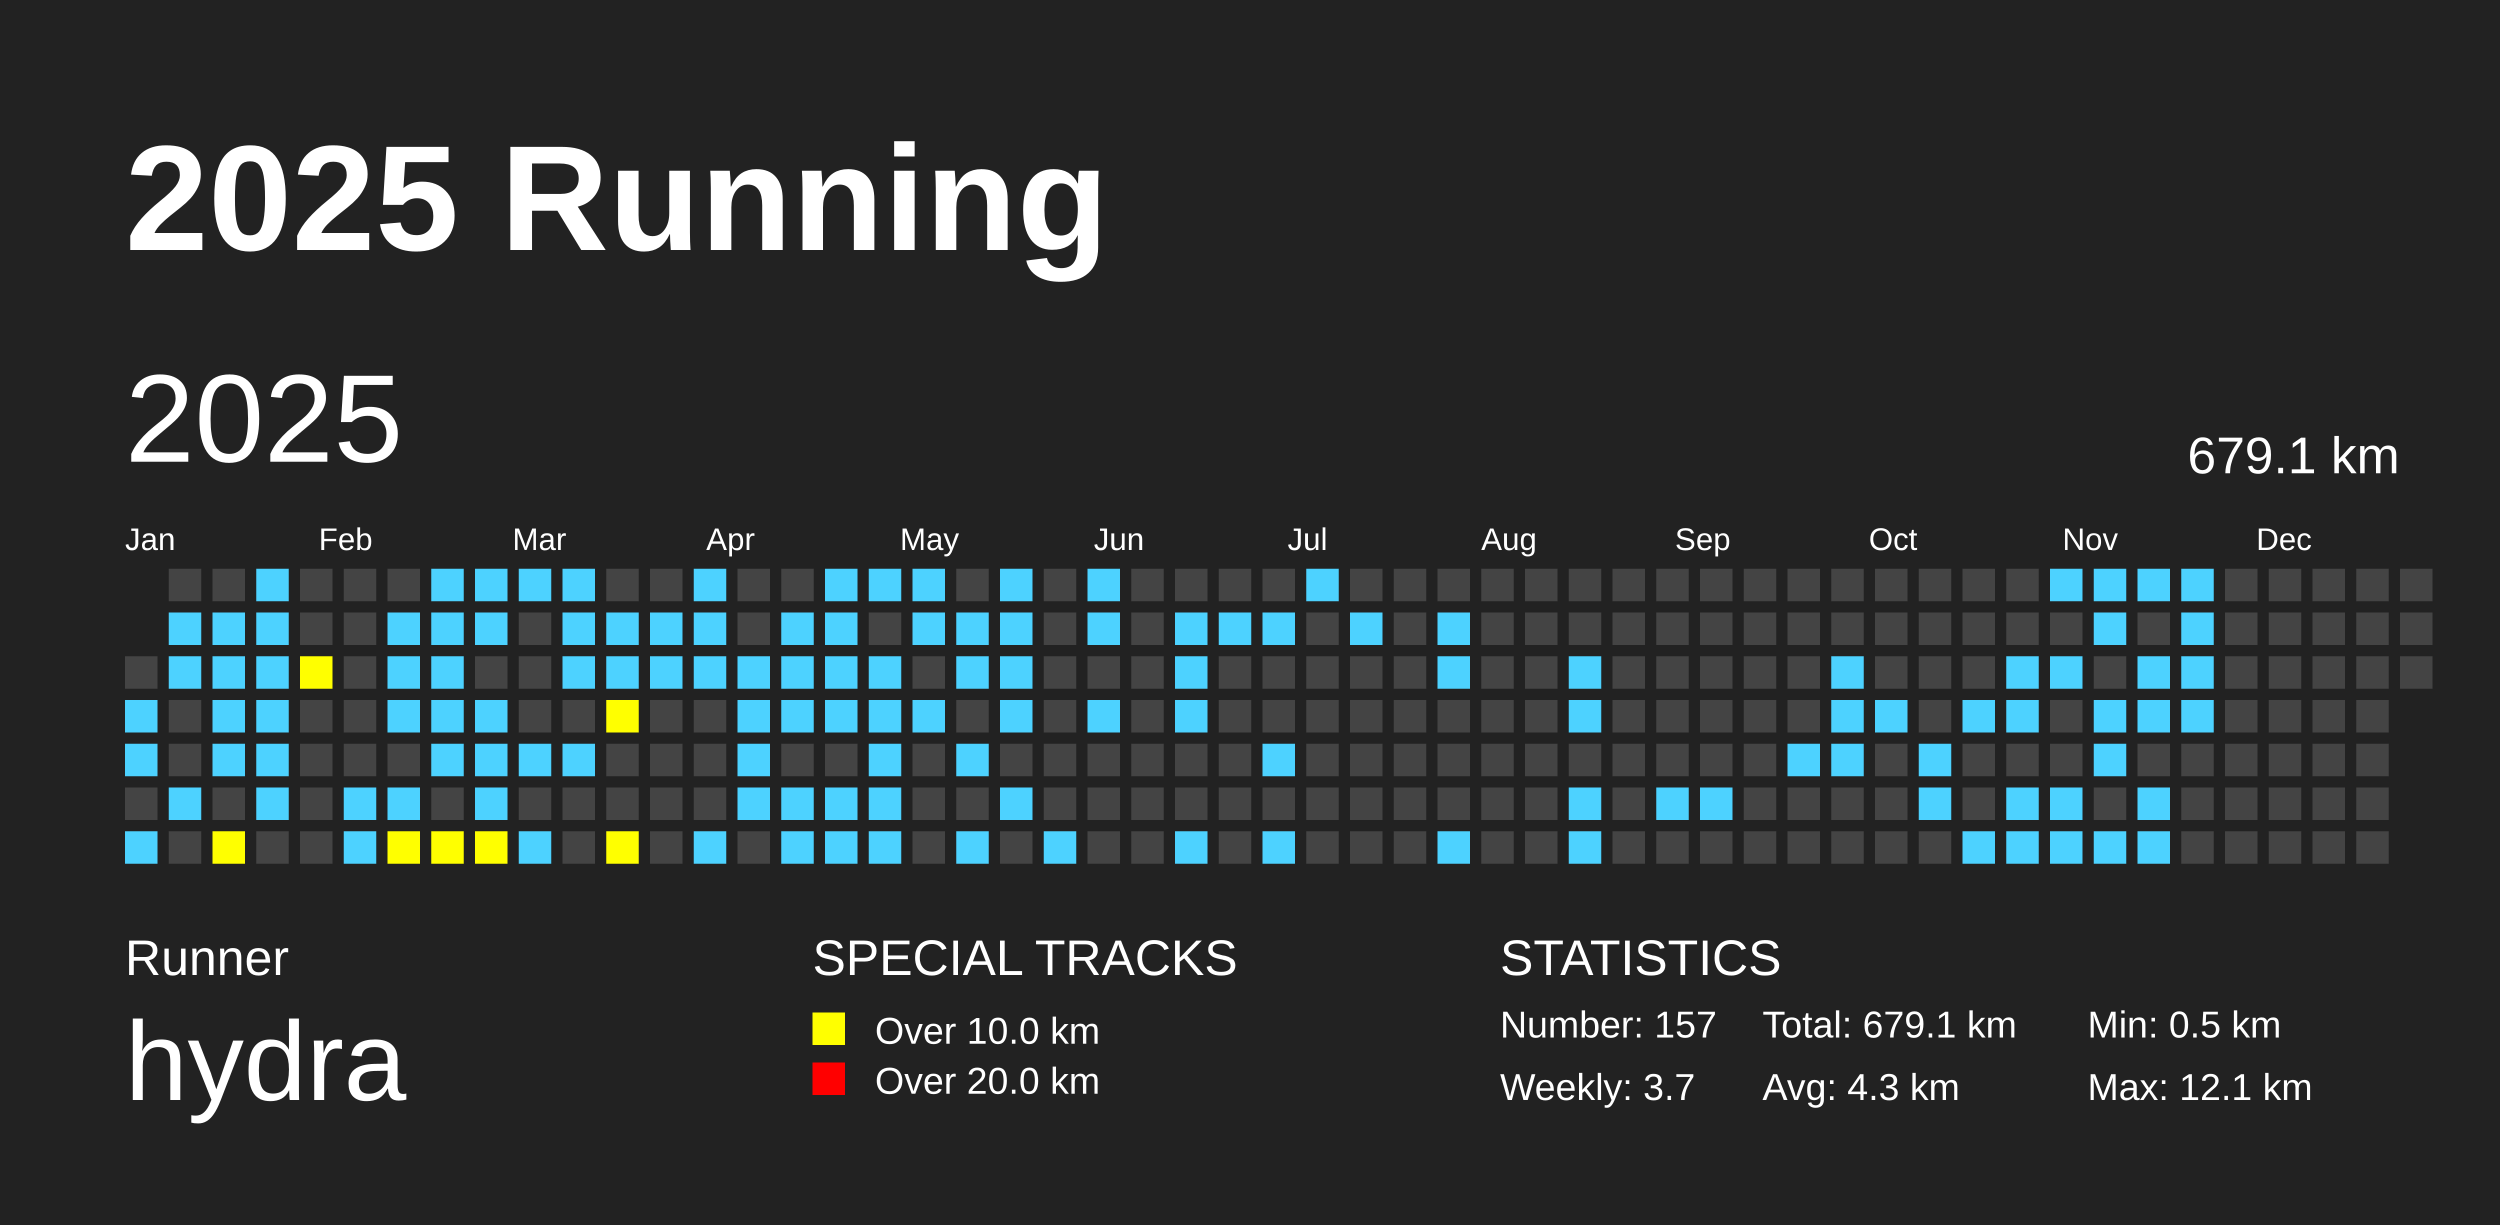
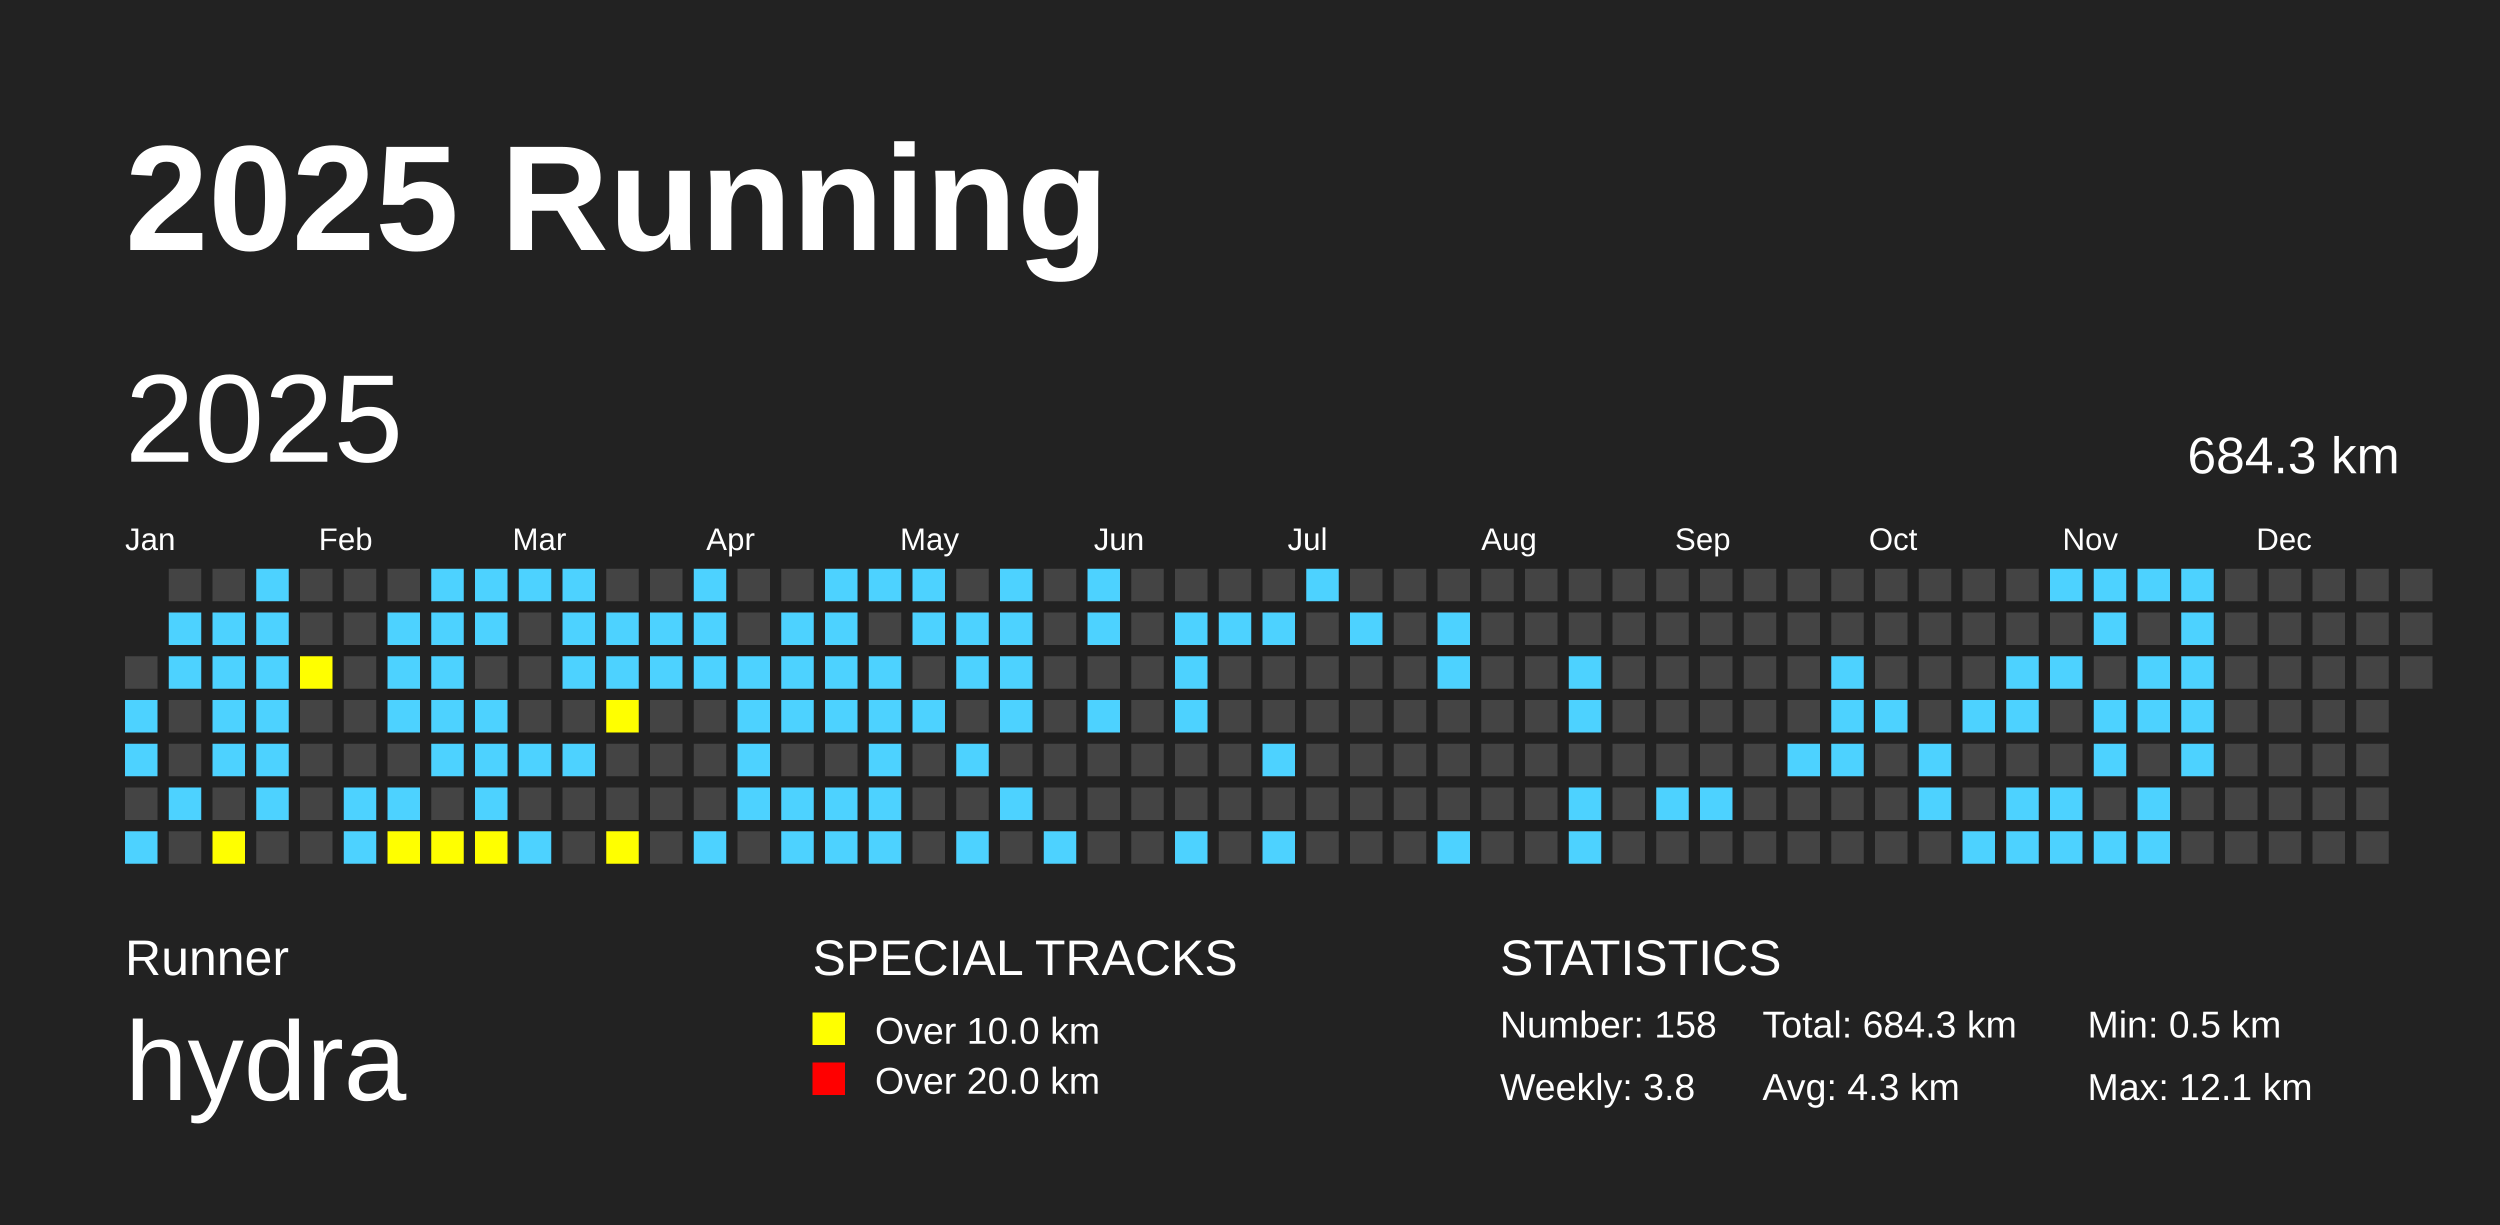
<svg xmlns="http://www.w3.org/2000/svg" baseProfile="full" height="98mm" version="1.1" viewBox="0,0,200,98" width="200mm">
  <defs />
  <rect fill="#222222" height="98" width="200" x="0" y="0" />
  <text fill="#FFFFFF" style="font-size:12px; font-family:Arial; font-weight:bold;" x="10" y="20">2025 Running</text>
  <text fill="#FFFFFF" style="font-size:4px; font-family:Arial" x="10" y="78">Runner</text>
  <text fill="#FFFFFF" style="font-size:9px; font-family:Arial" x="10" y="88">hydra</text>
  <text fill="#FFFFFF" style="font-size:4px; font-family:Arial" x="65" y="78">SPECIAL TRACKS</text>
  <rect fill="yellow" height="2.6" width="2.6" x="65" y="81" />
  <text fill="#FFFFFF" style="font-size:3px; font-family:Arial" x="70" y="83.5">Over 10.0 km</text>
  <rect fill="red" height="2.6" width="2.6" x="65" y="85" />
  <text fill="#FFFFFF" style="font-size:3px; font-family:Arial" x="70" y="87.5">Over 20.0 km</text>
  <text fill="#FFFFFF" style="font-size:4px; font-family:Arial" x="120" y="78">STATISTICS</text>
-   <text fill="#FFFFFF" style="font-size:3px; font-family:Arial" x="120" y="83">Number: 157</text>
-   <text fill="#FFFFFF" style="font-size:3px; font-family:Arial" x="120" y="88">Weekly: 3.7</text>
-   <text fill="#FFFFFF" style="font-size:3px; font-family:Arial" x="141" y="83">Total: 679.1 km</text>
+   <text fill="#FFFFFF" style="font-size:3px; font-family:Arial" x="120" y="83">Number: 158</text>
+   <text fill="#FFFFFF" style="font-size:3px; font-family:Arial" x="120" y="88">Weekly: 3.8</text>
+   <text fill="#FFFFFF" style="font-size:3px; font-family:Arial" x="141" y="83">Total: 684.3 km</text>
  <text fill="#FFFFFF" style="font-size:3px; font-family:Arial" x="141" y="88">Avg: 4.3 km</text>
  <text fill="#FFFFFF" style="font-size:3px; font-family:Arial" x="167" y="83">Min: 0.5 km</text>
  <text fill="#FFFFFF" style="font-size:3px; font-family:Arial" x="167" y="88">Max: 12.1 km</text>
  <text dominant-baseline="hanging" fill="#FFFFFF" style="font-size:10.0px; font-family:Arial;" x="10" y="30">2025</text>
-   <text dominant-baseline="hanging" fill="#FFFFFF" style="font-size:4.125px; font-family:Arial;" x="175" y="35">679.1 km</text>
+   <text dominant-baseline="hanging" fill="#FFFFFF" style="font-size:4.125px; font-family:Arial;" x="175" y="35">684.3 km</text>
  <text fill="#FFFFFF" style="font-size:2.5px; font-family:Arial" x="10.0" y="44">Jan</text>
  <text fill="#FFFFFF" style="font-size:2.5px; font-family:Arial" x="25.5" y="44">Feb</text>
  <text fill="#FFFFFF" style="font-size:2.5px; font-family:Arial" x="41.0" y="44">Mar</text>
  <text fill="#FFFFFF" style="font-size:2.5px; font-family:Arial" x="56.5" y="44">Apr</text>
  <text fill="#FFFFFF" style="font-size:2.5px; font-family:Arial" x="72.0" y="44">May</text>
  <text fill="#FFFFFF" style="font-size:2.5px; font-family:Arial" x="87.5" y="44">Jun</text>
  <text fill="#FFFFFF" style="font-size:2.5px; font-family:Arial" x="103.0" y="44">Jul</text>
  <text fill="#FFFFFF" style="font-size:2.5px; font-family:Arial" x="118.5" y="44">Aug</text>
  <text fill="#FFFFFF" style="font-size:2.5px; font-family:Arial" x="134.0" y="44">Sep</text>
  <text fill="#FFFFFF" style="font-size:2.5px; font-family:Arial" x="149.5" y="44">Oct</text>
  <text fill="#FFFFFF" style="font-size:2.5px; font-family:Arial" x="165.0" y="44">Nov</text>
  <text fill="#FFFFFF" style="font-size:2.5px; font-family:Arial" x="180.5" y="44">Dec</text>
  <rect fill="#444444" height="2.6" width="2.6" x="10.0" y="52.5" />
  <rect fill="#4DD2FF" height="2.6" width="2.6" x="10.0" y="56.0" />
  <rect fill="#4DD2FF" height="2.6" width="2.6" x="10.0" y="59.5" />
  <rect fill="#444444" height="2.6" width="2.6" x="10.0" y="63.0" />
  <rect fill="#4DD2FF" height="2.6" width="2.6" x="10.0" y="66.5" />
  <rect fill="#444444" height="2.6" width="2.6" x="13.5" y="45.5" />
  <rect fill="#4DD2FF" height="2.6" width="2.6" x="13.5" y="49.0" />
  <rect fill="#4DD2FF" height="2.6" width="2.6" x="13.5" y="52.5" />
  <rect fill="#444444" height="2.6" width="2.6" x="13.5" y="56.0" />
  <rect fill="#444444" height="2.6" width="2.6" x="13.5" y="59.5" />
  <rect fill="#4DD2FF" height="2.6" width="2.6" x="13.5" y="63.0" />
  <rect fill="#444444" height="2.6" width="2.6" x="13.5" y="66.5" />
  <rect fill="#444444" height="2.6" width="2.6" x="17.0" y="45.5" />
  <rect fill="#4DD2FF" height="2.6" width="2.6" x="17.0" y="49.0" />
  <rect fill="#4DD2FF" height="2.6" width="2.6" x="17.0" y="52.5" />
  <rect fill="#4DD2FF" height="2.6" width="2.6" x="17.0" y="56.0" />
  <rect fill="#4DD2FF" height="2.6" width="2.6" x="17.0" y="59.5" />
  <rect fill="#444444" height="2.6" width="2.6" x="17.0" y="63.0" />
  <rect fill="yellow" height="2.6" width="2.6" x="17.0" y="66.5" />
  <rect fill="#4DD2FF" height="2.6" width="2.6" x="20.5" y="45.5" />
  <rect fill="#4DD2FF" height="2.6" width="2.6" x="20.5" y="49.0" />
  <rect fill="#4DD2FF" height="2.6" width="2.6" x="20.5" y="52.5" />
  <rect fill="#4DD2FF" height="2.6" width="2.6" x="20.5" y="56.0" />
  <rect fill="#4DD2FF" height="2.6" width="2.6" x="20.5" y="59.5" />
  <rect fill="#4DD2FF" height="2.6" width="2.6" x="20.5" y="63.0" />
  <rect fill="#444444" height="2.6" width="2.6" x="20.5" y="66.5" />
  <rect fill="#444444" height="2.6" width="2.6" x="24.0" y="45.5" />
  <rect fill="#444444" height="2.6" width="2.6" x="24.0" y="49.0" />
  <rect fill="yellow" height="2.6" width="2.6" x="24.0" y="52.5" />
  <rect fill="#444444" height="2.6" width="2.6" x="24.0" y="56.0" />
  <rect fill="#444444" height="2.6" width="2.6" x="24.0" y="59.5" />
  <rect fill="#444444" height="2.6" width="2.6" x="24.0" y="63.0" />
  <rect fill="#444444" height="2.6" width="2.6" x="24.0" y="66.5" />
  <rect fill="#444444" height="2.6" width="2.6" x="27.5" y="45.5" />
  <rect fill="#444444" height="2.6" width="2.6" x="27.5" y="49.0" />
  <rect fill="#444444" height="2.6" width="2.6" x="27.5" y="52.5" />
  <rect fill="#444444" height="2.6" width="2.6" x="27.5" y="56.0" />
  <rect fill="#444444" height="2.6" width="2.6" x="27.5" y="59.5" />
  <rect fill="#4DD2FF" height="2.6" width="2.6" x="27.5" y="63.0" />
  <rect fill="#4DD2FF" height="2.6" width="2.6" x="27.5" y="66.5" />
  <rect fill="#444444" height="2.6" width="2.6" x="31.0" y="45.5" />
  <rect fill="#4DD2FF" height="2.6" width="2.6" x="31.0" y="49.0" />
  <rect fill="#4DD2FF" height="2.6" width="2.6" x="31.0" y="52.5" />
  <rect fill="#4DD2FF" height="2.6" width="2.6" x="31.0" y="56.0" />
  <rect fill="#444444" height="2.6" width="2.6" x="31.0" y="59.5" />
  <rect fill="#4DD2FF" height="2.6" width="2.6" x="31.0" y="63.0" />
  <rect fill="yellow" height="2.6" width="2.6" x="31.0" y="66.5" />
  <rect fill="#4DD2FF" height="2.6" width="2.6" x="34.5" y="45.5" />
  <rect fill="#4DD2FF" height="2.6" width="2.6" x="34.5" y="49.0" />
  <rect fill="#4DD2FF" height="2.6" width="2.6" x="34.5" y="52.5" />
  <rect fill="#4DD2FF" height="2.6" width="2.6" x="34.5" y="56.0" />
  <rect fill="#4DD2FF" height="2.6" width="2.6" x="34.5" y="59.5" />
  <rect fill="#444444" height="2.6" width="2.6" x="34.5" y="63.0" />
  <rect fill="yellow" height="2.6" width="2.6" x="34.5" y="66.5" />
  <rect fill="#4DD2FF" height="2.6" width="2.6" x="38.0" y="45.5" />
  <rect fill="#4DD2FF" height="2.6" width="2.6" x="38.0" y="49.0" />
  <rect fill="#444444" height="2.6" width="2.6" x="38.0" y="52.5" />
  <rect fill="#4DD2FF" height="2.6" width="2.6" x="38.0" y="56.0" />
  <rect fill="#4DD2FF" height="2.6" width="2.6" x="38.0" y="59.5" />
  <rect fill="#4DD2FF" height="2.6" width="2.6" x="38.0" y="63.0" />
  <rect fill="yellow" height="2.6" width="2.6" x="38.0" y="66.5" />
  <rect fill="#4DD2FF" height="2.6" width="2.6" x="41.5" y="45.5" />
  <rect fill="#444444" height="2.6" width="2.6" x="41.5" y="49.0" />
  <rect fill="#444444" height="2.6" width="2.6" x="41.5" y="52.5" />
  <rect fill="#444444" height="2.6" width="2.6" x="41.5" y="56.0" />
  <rect fill="#4DD2FF" height="2.6" width="2.6" x="41.5" y="59.5" />
  <rect fill="#444444" height="2.6" width="2.6" x="41.5" y="63.0" />
  <rect fill="#4DD2FF" height="2.6" width="2.6" x="41.5" y="66.5" />
  <rect fill="#4DD2FF" height="2.6" width="2.6" x="45.0" y="45.5" />
  <rect fill="#4DD2FF" height="2.6" width="2.6" x="45.0" y="49.0" />
  <rect fill="#4DD2FF" height="2.6" width="2.6" x="45.0" y="52.5" />
  <rect fill="#444444" height="2.6" width="2.6" x="45.0" y="56.0" />
  <rect fill="#4DD2FF" height="2.6" width="2.6" x="45.0" y="59.5" />
  <rect fill="#444444" height="2.6" width="2.6" x="45.0" y="63.0" />
  <rect fill="#444444" height="2.6" width="2.6" x="45.0" y="66.5" />
  <rect fill="#444444" height="2.6" width="2.6" x="48.5" y="45.5" />
  <rect fill="#4DD2FF" height="2.6" width="2.6" x="48.5" y="49.0" />
  <rect fill="#4DD2FF" height="2.6" width="2.6" x="48.5" y="52.5" />
  <rect fill="yellow" height="2.6" width="2.6" x="48.5" y="56.0" />
  <rect fill="#444444" height="2.6" width="2.6" x="48.5" y="59.5" />
  <rect fill="#444444" height="2.6" width="2.6" x="48.5" y="63.0" />
  <rect fill="yellow" height="2.6" width="2.6" x="48.5" y="66.5" />
  <rect fill="#444444" height="2.6" width="2.6" x="52.0" y="45.5" />
  <rect fill="#4DD2FF" height="2.6" width="2.6" x="52.0" y="49.0" />
  <rect fill="#4DD2FF" height="2.6" width="2.6" x="52.0" y="52.5" />
  <rect fill="#444444" height="2.6" width="2.6" x="52.0" y="56.0" />
  <rect fill="#444444" height="2.6" width="2.6" x="52.0" y="59.5" />
  <rect fill="#444444" height="2.6" width="2.6" x="52.0" y="63.0" />
  <rect fill="#444444" height="2.6" width="2.6" x="52.0" y="66.5" />
  <rect fill="#4DD2FF" height="2.6" width="2.6" x="55.5" y="45.5" />
  <rect fill="#4DD2FF" height="2.6" width="2.6" x="55.5" y="49.0" />
  <rect fill="#4DD2FF" height="2.6" width="2.6" x="55.5" y="52.5" />
  <rect fill="#444444" height="2.6" width="2.6" x="55.5" y="56.0" />
  <rect fill="#444444" height="2.6" width="2.6" x="55.5" y="59.5" />
  <rect fill="#444444" height="2.6" width="2.6" x="55.5" y="63.0" />
  <rect fill="#4DD2FF" height="2.6" width="2.6" x="55.5" y="66.5" />
  <rect fill="#444444" height="2.6" width="2.6" x="59.0" y="45.5" />
  <rect fill="#444444" height="2.6" width="2.6" x="59.0" y="49.0" />
  <rect fill="#4DD2FF" height="2.6" width="2.6" x="59.0" y="52.5" />
  <rect fill="#4DD2FF" height="2.6" width="2.6" x="59.0" y="56.0" />
  <rect fill="#4DD2FF" height="2.6" width="2.6" x="59.0" y="59.5" />
  <rect fill="#4DD2FF" height="2.6" width="2.6" x="59.0" y="63.0" />
  <rect fill="#444444" height="2.6" width="2.6" x="59.0" y="66.5" />
  <rect fill="#444444" height="2.6" width="2.6" x="62.5" y="45.5" />
  <rect fill="#4DD2FF" height="2.6" width="2.6" x="62.5" y="49.0" />
  <rect fill="#4DD2FF" height="2.6" width="2.6" x="62.5" y="52.5" />
  <rect fill="#4DD2FF" height="2.6" width="2.6" x="62.5" y="56.0" />
  <rect fill="#444444" height="2.6" width="2.6" x="62.5" y="59.5" />
  <rect fill="#4DD2FF" height="2.6" width="2.6" x="62.5" y="63.0" />
  <rect fill="#4DD2FF" height="2.6" width="2.6" x="62.5" y="66.5" />
  <rect fill="#4DD2FF" height="2.6" width="2.6" x="66.0" y="45.5" />
  <rect fill="#4DD2FF" height="2.6" width="2.6" x="66.0" y="49.0" />
  <rect fill="#4DD2FF" height="2.6" width="2.6" x="66.0" y="52.5" />
  <rect fill="#4DD2FF" height="2.6" width="2.6" x="66.0" y="56.0" />
  <rect fill="#444444" height="2.6" width="2.6" x="66.0" y="59.5" />
  <rect fill="#4DD2FF" height="2.6" width="2.6" x="66.0" y="63.0" />
  <rect fill="#4DD2FF" height="2.6" width="2.6" x="66.0" y="66.5" />
  <rect fill="#4DD2FF" height="2.6" width="2.6" x="69.5" y="45.5" />
  <rect fill="#444444" height="2.6" width="2.6" x="69.5" y="49.0" />
  <rect fill="#4DD2FF" height="2.6" width="2.6" x="69.5" y="52.5" />
  <rect fill="#4DD2FF" height="2.6" width="2.6" x="69.5" y="56.0" />
  <rect fill="#4DD2FF" height="2.6" width="2.6" x="69.5" y="59.5" />
  <rect fill="#4DD2FF" height="2.6" width="2.6" x="69.5" y="63.0" />
  <rect fill="#4DD2FF" height="2.6" width="2.6" x="69.5" y="66.5" />
  <rect fill="#4DD2FF" height="2.6" width="2.6" x="73.0" y="45.5" />
  <rect fill="#4DD2FF" height="2.6" width="2.6" x="73.0" y="49.0" />
  <rect fill="#444444" height="2.6" width="2.6" x="73.0" y="52.5" />
  <rect fill="#4DD2FF" height="2.6" width="2.6" x="73.0" y="56.0" />
  <rect fill="#444444" height="2.6" width="2.6" x="73.0" y="59.5" />
  <rect fill="#444444" height="2.6" width="2.6" x="73.0" y="63.0" />
  <rect fill="#444444" height="2.6" width="2.6" x="73.0" y="66.5" />
  <rect fill="#444444" height="2.6" width="2.6" x="76.5" y="45.5" />
  <rect fill="#4DD2FF" height="2.6" width="2.6" x="76.5" y="49.0" />
  <rect fill="#4DD2FF" height="2.6" width="2.6" x="76.5" y="52.5" />
  <rect fill="#444444" height="2.6" width="2.6" x="76.5" y="56.0" />
  <rect fill="#4DD2FF" height="2.6" width="2.6" x="76.5" y="59.5" />
  <rect fill="#444444" height="2.6" width="2.6" x="76.5" y="63.0" />
  <rect fill="#4DD2FF" height="2.6" width="2.6" x="76.5" y="66.5" />
  <rect fill="#4DD2FF" height="2.6" width="2.6" x="80.0" y="45.5" />
  <rect fill="#4DD2FF" height="2.6" width="2.6" x="80.0" y="49.0" />
  <rect fill="#4DD2FF" height="2.6" width="2.6" x="80.0" y="52.5" />
  <rect fill="#4DD2FF" height="2.6" width="2.6" x="80.0" y="56.0" />
  <rect fill="#444444" height="2.6" width="2.6" x="80.0" y="59.5" />
  <rect fill="#4DD2FF" height="2.6" width="2.6" x="80.0" y="63.0" />
  <rect fill="#444444" height="2.6" width="2.6" x="80.0" y="66.5" />
  <rect fill="#444444" height="2.6" width="2.6" x="83.5" y="45.5" />
  <rect fill="#444444" height="2.6" width="2.6" x="83.5" y="49.0" />
  <rect fill="#444444" height="2.6" width="2.6" x="83.5" y="52.5" />
  <rect fill="#444444" height="2.6" width="2.6" x="83.5" y="56.0" />
  <rect fill="#444444" height="2.6" width="2.6" x="83.5" y="59.5" />
  <rect fill="#444444" height="2.6" width="2.6" x="83.5" y="63.0" />
  <rect fill="#4DD2FF" height="2.6" width="2.6" x="83.5" y="66.5" />
  <rect fill="#4DD2FF" height="2.6" width="2.6" x="87.0" y="45.5" />
  <rect fill="#4DD2FF" height="2.6" width="2.6" x="87.0" y="49.0" />
  <rect fill="#444444" height="2.6" width="2.6" x="87.0" y="52.5" />
  <rect fill="#4DD2FF" height="2.6" width="2.6" x="87.0" y="56.0" />
  <rect fill="#444444" height="2.6" width="2.6" x="87.0" y="59.5" />
  <rect fill="#444444" height="2.6" width="2.6" x="87.0" y="63.0" />
  <rect fill="#444444" height="2.6" width="2.6" x="87.0" y="66.5" />
  <rect fill="#444444" height="2.6" width="2.6" x="90.5" y="45.5" />
  <rect fill="#444444" height="2.6" width="2.6" x="90.5" y="49.0" />
  <rect fill="#444444" height="2.6" width="2.6" x="90.5" y="52.5" />
  <rect fill="#444444" height="2.6" width="2.6" x="90.5" y="56.0" />
  <rect fill="#444444" height="2.6" width="2.6" x="90.5" y="59.5" />
  <rect fill="#444444" height="2.6" width="2.6" x="90.5" y="63.0" />
  <rect fill="#444444" height="2.6" width="2.6" x="90.5" y="66.5" />
  <rect fill="#444444" height="2.6" width="2.6" x="94.0" y="45.5" />
  <rect fill="#4DD2FF" height="2.6" width="2.6" x="94.0" y="49.0" />
  <rect fill="#4DD2FF" height="2.6" width="2.6" x="94.0" y="52.5" />
  <rect fill="#4DD2FF" height="2.6" width="2.6" x="94.0" y="56.0" />
  <rect fill="#444444" height="2.6" width="2.6" x="94.0" y="59.5" />
  <rect fill="#444444" height="2.6" width="2.6" x="94.0" y="63.0" />
  <rect fill="#4DD2FF" height="2.6" width="2.6" x="94.0" y="66.5" />
  <rect fill="#444444" height="2.6" width="2.6" x="97.5" y="45.5" />
  <rect fill="#4DD2FF" height="2.6" width="2.6" x="97.5" y="49.0" />
  <rect fill="#444444" height="2.6" width="2.6" x="97.5" y="52.5" />
  <rect fill="#444444" height="2.6" width="2.6" x="97.5" y="56.0" />
  <rect fill="#444444" height="2.6" width="2.6" x="97.5" y="59.5" />
  <rect fill="#444444" height="2.6" width="2.6" x="97.5" y="63.0" />
  <rect fill="#444444" height="2.6" width="2.6" x="97.5" y="66.5" />
  <rect fill="#444444" height="2.6" width="2.6" x="101.0" y="45.5" />
  <rect fill="#4DD2FF" height="2.6" width="2.6" x="101.0" y="49.0" />
  <rect fill="#444444" height="2.6" width="2.6" x="101.0" y="52.5" />
  <rect fill="#444444" height="2.6" width="2.6" x="101.0" y="56.0" />
  <rect fill="#4DD2FF" height="2.6" width="2.6" x="101.0" y="59.5" />
  <rect fill="#444444" height="2.6" width="2.6" x="101.0" y="63.0" />
  <rect fill="#4DD2FF" height="2.6" width="2.6" x="101.0" y="66.5" />
  <rect fill="#4DD2FF" height="2.6" width="2.6" x="104.5" y="45.5" />
  <rect fill="#444444" height="2.6" width="2.6" x="104.5" y="49.0" />
  <rect fill="#444444" height="2.6" width="2.6" x="104.5" y="52.5" />
  <rect fill="#444444" height="2.6" width="2.6" x="104.5" y="56.0" />
  <rect fill="#444444" height="2.6" width="2.6" x="104.5" y="59.5" />
  <rect fill="#444444" height="2.6" width="2.6" x="104.5" y="63.0" />
  <rect fill="#444444" height="2.6" width="2.6" x="104.5" y="66.5" />
  <rect fill="#444444" height="2.6" width="2.6" x="108.0" y="45.5" />
  <rect fill="#4DD2FF" height="2.6" width="2.6" x="108.0" y="49.0" />
  <rect fill="#444444" height="2.6" width="2.6" x="108.0" y="52.5" />
  <rect fill="#444444" height="2.6" width="2.6" x="108.0" y="56.0" />
  <rect fill="#444444" height="2.6" width="2.6" x="108.0" y="59.5" />
  <rect fill="#444444" height="2.6" width="2.6" x="108.0" y="63.0" />
  <rect fill="#444444" height="2.6" width="2.6" x="108.0" y="66.5" />
  <rect fill="#444444" height="2.6" width="2.6" x="111.5" y="45.5" />
  <rect fill="#444444" height="2.6" width="2.6" x="111.5" y="49.0" />
  <rect fill="#444444" height="2.6" width="2.6" x="111.5" y="52.5" />
  <rect fill="#444444" height="2.6" width="2.6" x="111.5" y="56.0" />
  <rect fill="#444444" height="2.6" width="2.6" x="111.5" y="59.5" />
  <rect fill="#444444" height="2.6" width="2.6" x="111.5" y="63.0" />
  <rect fill="#444444" height="2.6" width="2.6" x="111.5" y="66.5" />
  <rect fill="#444444" height="2.6" width="2.6" x="115.0" y="45.5" />
  <rect fill="#4DD2FF" height="2.6" width="2.6" x="115.0" y="49.0" />
  <rect fill="#4DD2FF" height="2.6" width="2.6" x="115.0" y="52.5" />
  <rect fill="#444444" height="2.6" width="2.6" x="115.0" y="56.0" />
  <rect fill="#444444" height="2.6" width="2.6" x="115.0" y="59.5" />
  <rect fill="#444444" height="2.6" width="2.6" x="115.0" y="63.0" />
  <rect fill="#4DD2FF" height="2.6" width="2.6" x="115.0" y="66.5" />
  <rect fill="#444444" height="2.6" width="2.6" x="118.5" y="45.5" />
  <rect fill="#444444" height="2.6" width="2.6" x="118.5" y="49.0" />
  <rect fill="#444444" height="2.6" width="2.6" x="118.5" y="52.5" />
  <rect fill="#444444" height="2.6" width="2.6" x="118.5" y="56.0" />
  <rect fill="#444444" height="2.6" width="2.6" x="118.5" y="59.5" />
  <rect fill="#444444" height="2.6" width="2.6" x="118.5" y="63.0" />
  <rect fill="#444444" height="2.6" width="2.6" x="118.5" y="66.5" />
  <rect fill="#444444" height="2.6" width="2.6" x="122.0" y="45.5" />
  <rect fill="#444444" height="2.6" width="2.6" x="122.0" y="49.0" />
  <rect fill="#444444" height="2.6" width="2.6" x="122.0" y="52.5" />
  <rect fill="#444444" height="2.6" width="2.6" x="122.0" y="56.0" />
  <rect fill="#444444" height="2.6" width="2.6" x="122.0" y="59.5" />
  <rect fill="#444444" height="2.6" width="2.6" x="122.0" y="63.0" />
  <rect fill="#444444" height="2.6" width="2.6" x="122.0" y="66.5" />
  <rect fill="#444444" height="2.6" width="2.6" x="125.5" y="45.5" />
  <rect fill="#444444" height="2.6" width="2.6" x="125.5" y="49.0" />
  <rect fill="#4DD2FF" height="2.6" width="2.6" x="125.5" y="52.5" />
  <rect fill="#4DD2FF" height="2.6" width="2.6" x="125.5" y="56.0" />
  <rect fill="#444444" height="2.6" width="2.6" x="125.5" y="59.5" />
  <rect fill="#4DD2FF" height="2.6" width="2.6" x="125.5" y="63.0" />
  <rect fill="#4DD2FF" height="2.6" width="2.6" x="125.5" y="66.5" />
  <rect fill="#444444" height="2.6" width="2.6" x="129.0" y="45.5" />
  <rect fill="#444444" height="2.6" width="2.6" x="129.0" y="49.0" />
  <rect fill="#444444" height="2.6" width="2.6" x="129.0" y="52.5" />
  <rect fill="#444444" height="2.6" width="2.6" x="129.0" y="56.0" />
  <rect fill="#444444" height="2.6" width="2.6" x="129.0" y="59.5" />
  <rect fill="#444444" height="2.6" width="2.6" x="129.0" y="63.0" />
  <rect fill="#444444" height="2.6" width="2.6" x="129.0" y="66.5" />
  <rect fill="#444444" height="2.6" width="2.6" x="132.5" y="45.5" />
  <rect fill="#444444" height="2.6" width="2.6" x="132.5" y="49.0" />
  <rect fill="#444444" height="2.6" width="2.6" x="132.5" y="52.5" />
  <rect fill="#444444" height="2.6" width="2.6" x="132.5" y="56.0" />
  <rect fill="#444444" height="2.6" width="2.6" x="132.5" y="59.5" />
  <rect fill="#4DD2FF" height="2.6" width="2.6" x="132.5" y="63.0" />
  <rect fill="#444444" height="2.6" width="2.6" x="132.5" y="66.5" />
  <rect fill="#444444" height="2.6" width="2.6" x="136.0" y="45.5" />
  <rect fill="#444444" height="2.6" width="2.6" x="136.0" y="49.0" />
  <rect fill="#444444" height="2.6" width="2.6" x="136.0" y="52.5" />
  <rect fill="#444444" height="2.6" width="2.6" x="136.0" y="56.0" />
  <rect fill="#444444" height="2.6" width="2.6" x="136.0" y="59.5" />
  <rect fill="#4DD2FF" height="2.6" width="2.6" x="136.0" y="63.0" />
  <rect fill="#444444" height="2.6" width="2.6" x="136.0" y="66.5" />
  <rect fill="#444444" height="2.6" width="2.6" x="139.5" y="45.5" />
  <rect fill="#444444" height="2.6" width="2.6" x="139.5" y="49.0" />
  <rect fill="#444444" height="2.6" width="2.6" x="139.5" y="52.5" />
  <rect fill="#444444" height="2.6" width="2.6" x="139.5" y="56.0" />
  <rect fill="#444444" height="2.6" width="2.6" x="139.5" y="59.5" />
  <rect fill="#444444" height="2.6" width="2.6" x="139.5" y="63.0" />
  <rect fill="#444444" height="2.6" width="2.6" x="139.5" y="66.5" />
  <rect fill="#444444" height="2.6" width="2.6" x="143.0" y="45.5" />
  <rect fill="#444444" height="2.6" width="2.6" x="143.0" y="49.0" />
  <rect fill="#444444" height="2.6" width="2.6" x="143.0" y="52.5" />
  <rect fill="#444444" height="2.6" width="2.6" x="143.0" y="56.0" />
  <rect fill="#4DD2FF" height="2.6" width="2.6" x="143.0" y="59.5" />
  <rect fill="#444444" height="2.6" width="2.6" x="143.0" y="63.0" />
  <rect fill="#444444" height="2.6" width="2.6" x="143.0" y="66.5" />
  <rect fill="#444444" height="2.6" width="2.6" x="146.5" y="45.5" />
  <rect fill="#444444" height="2.6" width="2.6" x="146.5" y="49.0" />
  <rect fill="#4DD2FF" height="2.6" width="2.6" x="146.5" y="52.5" />
  <rect fill="#4DD2FF" height="2.6" width="2.6" x="146.5" y="56.0" />
  <rect fill="#4DD2FF" height="2.6" width="2.6" x="146.5" y="59.5" />
  <rect fill="#444444" height="2.6" width="2.6" x="146.5" y="63.0" />
  <rect fill="#444444" height="2.6" width="2.6" x="146.5" y="66.5" />
  <rect fill="#444444" height="2.6" width="2.6" x="150.0" y="45.5" />
  <rect fill="#444444" height="2.6" width="2.6" x="150.0" y="49.0" />
  <rect fill="#444444" height="2.6" width="2.6" x="150.0" y="52.5" />
  <rect fill="#4DD2FF" height="2.6" width="2.6" x="150.0" y="56.0" />
  <rect fill="#444444" height="2.6" width="2.6" x="150.0" y="59.5" />
  <rect fill="#444444" height="2.6" width="2.6" x="150.0" y="63.0" />
  <rect fill="#444444" height="2.6" width="2.6" x="150.0" y="66.5" />
  <rect fill="#444444" height="2.6" width="2.6" x="153.5" y="45.5" />
  <rect fill="#444444" height="2.6" width="2.6" x="153.5" y="49.0" />
  <rect fill="#444444" height="2.6" width="2.6" x="153.5" y="52.5" />
  <rect fill="#444444" height="2.6" width="2.6" x="153.5" y="56.0" />
  <rect fill="#4DD2FF" height="2.6" width="2.6" x="153.5" y="59.5" />
  <rect fill="#4DD2FF" height="2.6" width="2.6" x="153.5" y="63.0" />
  <rect fill="#444444" height="2.6" width="2.6" x="153.5" y="66.5" />
  <rect fill="#444444" height="2.6" width="2.6" x="157.0" y="45.5" />
  <rect fill="#444444" height="2.6" width="2.6" x="157.0" y="49.0" />
  <rect fill="#444444" height="2.6" width="2.6" x="157.0" y="52.5" />
  <rect fill="#4DD2FF" height="2.6" width="2.6" x="157.0" y="56.0" />
  <rect fill="#444444" height="2.6" width="2.6" x="157.0" y="59.5" />
  <rect fill="#444444" height="2.6" width="2.6" x="157.0" y="63.0" />
  <rect fill="#4DD2FF" height="2.6" width="2.6" x="157.0" y="66.5" />
  <rect fill="#444444" height="2.6" width="2.6" x="160.5" y="45.5" />
  <rect fill="#444444" height="2.6" width="2.6" x="160.5" y="49.0" />
  <rect fill="#4DD2FF" height="2.6" width="2.6" x="160.5" y="52.5" />
  <rect fill="#4DD2FF" height="2.6" width="2.6" x="160.5" y="56.0" />
  <rect fill="#444444" height="2.6" width="2.6" x="160.5" y="59.5" />
  <rect fill="#4DD2FF" height="2.6" width="2.6" x="160.5" y="63.0" />
  <rect fill="#4DD2FF" height="2.6" width="2.6" x="160.5" y="66.5" />
  <rect fill="#4DD2FF" height="2.6" width="2.6" x="164.0" y="45.5" />
  <rect fill="#444444" height="2.6" width="2.6" x="164.0" y="49.0" />
  <rect fill="#4DD2FF" height="2.6" width="2.6" x="164.0" y="52.5" />
  <rect fill="#444444" height="2.6" width="2.6" x="164.0" y="56.0" />
  <rect fill="#444444" height="2.6" width="2.6" x="164.0" y="59.5" />
  <rect fill="#4DD2FF" height="2.6" width="2.6" x="164.0" y="63.0" />
  <rect fill="#4DD2FF" height="2.6" width="2.6" x="164.0" y="66.5" />
  <rect fill="#4DD2FF" height="2.6" width="2.6" x="167.5" y="45.5" />
  <rect fill="#4DD2FF" height="2.6" width="2.6" x="167.5" y="49.0" />
  <rect fill="#444444" height="2.6" width="2.6" x="167.5" y="52.5" />
  <rect fill="#4DD2FF" height="2.6" width="2.6" x="167.5" y="56.0" />
  <rect fill="#4DD2FF" height="2.6" width="2.6" x="167.5" y="59.5" />
  <rect fill="#444444" height="2.6" width="2.6" x="167.5" y="63.0" />
  <rect fill="#4DD2FF" height="2.6" width="2.6" x="167.5" y="66.5" />
  <rect fill="#4DD2FF" height="2.6" width="2.6" x="171.0" y="45.5" />
  <rect fill="#444444" height="2.6" width="2.6" x="171.0" y="49.0" />
  <rect fill="#4DD2FF" height="2.6" width="2.6" x="171.0" y="52.5" />
  <rect fill="#4DD2FF" height="2.6" width="2.6" x="171.0" y="56.0" />
  <rect fill="#444444" height="2.6" width="2.6" x="171.0" y="59.5" />
  <rect fill="#4DD2FF" height="2.6" width="2.6" x="171.0" y="63.0" />
  <rect fill="#4DD2FF" height="2.6" width="2.6" x="171.0" y="66.5" />
  <rect fill="#4DD2FF" height="2.6" width="2.6" x="174.5" y="45.5" />
  <rect fill="#4DD2FF" height="2.6" width="2.6" x="174.5" y="49.0" />
  <rect fill="#4DD2FF" height="2.6" width="2.6" x="174.5" y="52.5" />
  <rect fill="#4DD2FF" height="2.6" width="2.6" x="174.5" y="56.0" />
-   <rect fill="#444444" height="2.6" width="2.6" x="174.5" y="59.5" />
+   <rect fill="#4DD2FF" height="2.6" width="2.6" x="174.5" y="59.5" />
  <rect fill="#444444" height="2.6" width="2.6" x="174.5" y="63.0" />
  <rect fill="#444444" height="2.6" width="2.6" x="174.5" y="66.5" />
  <rect fill="#444444" height="2.6" width="2.6" x="178.0" y="45.5" />
  <rect fill="#444444" height="2.6" width="2.6" x="178.0" y="49.0" />
  <rect fill="#444444" height="2.6" width="2.6" x="178.0" y="52.5" />
  <rect fill="#444444" height="2.6" width="2.6" x="178.0" y="56.0" />
  <rect fill="#444444" height="2.6" width="2.6" x="178.0" y="59.5" />
  <rect fill="#444444" height="2.6" width="2.6" x="178.0" y="63.0" />
  <rect fill="#444444" height="2.6" width="2.6" x="178.0" y="66.5" />
  <rect fill="#444444" height="2.6" width="2.6" x="181.5" y="45.5" />
  <rect fill="#444444" height="2.6" width="2.6" x="181.5" y="49.0" />
  <rect fill="#444444" height="2.6" width="2.6" x="181.5" y="52.5" />
  <rect fill="#444444" height="2.6" width="2.6" x="181.5" y="56.0" />
  <rect fill="#444444" height="2.6" width="2.6" x="181.5" y="59.5" />
  <rect fill="#444444" height="2.6" width="2.6" x="181.5" y="63.0" />
  <rect fill="#444444" height="2.6" width="2.6" x="181.5" y="66.5" />
  <rect fill="#444444" height="2.6" width="2.6" x="185.0" y="45.5" />
  <rect fill="#444444" height="2.6" width="2.6" x="185.0" y="49.0" />
  <rect fill="#444444" height="2.6" width="2.6" x="185.0" y="52.5" />
  <rect fill="#444444" height="2.6" width="2.6" x="185.0" y="56.0" />
  <rect fill="#444444" height="2.6" width="2.6" x="185.0" y="59.5" />
  <rect fill="#444444" height="2.6" width="2.6" x="185.0" y="63.0" />
  <rect fill="#444444" height="2.6" width="2.6" x="185.0" y="66.5" />
  <rect fill="#444444" height="2.6" width="2.6" x="188.5" y="45.5" />
  <rect fill="#444444" height="2.6" width="2.6" x="188.5" y="49.0" />
  <rect fill="#444444" height="2.6" width="2.6" x="188.5" y="52.5" />
  <rect fill="#444444" height="2.6" width="2.6" x="188.5" y="56.0" />
  <rect fill="#444444" height="2.6" width="2.6" x="188.5" y="59.5" />
  <rect fill="#444444" height="2.6" width="2.6" x="188.5" y="63.0" />
  <rect fill="#444444" height="2.6" width="2.6" x="188.5" y="66.5" />
  <rect fill="#444444" height="2.6" width="2.6" x="192.0" y="45.5" />
  <rect fill="#444444" height="2.6" width="2.6" x="192.0" y="49.0" />
  <rect fill="#444444" height="2.6" width="2.6" x="192.0" y="52.5" />
</svg>
